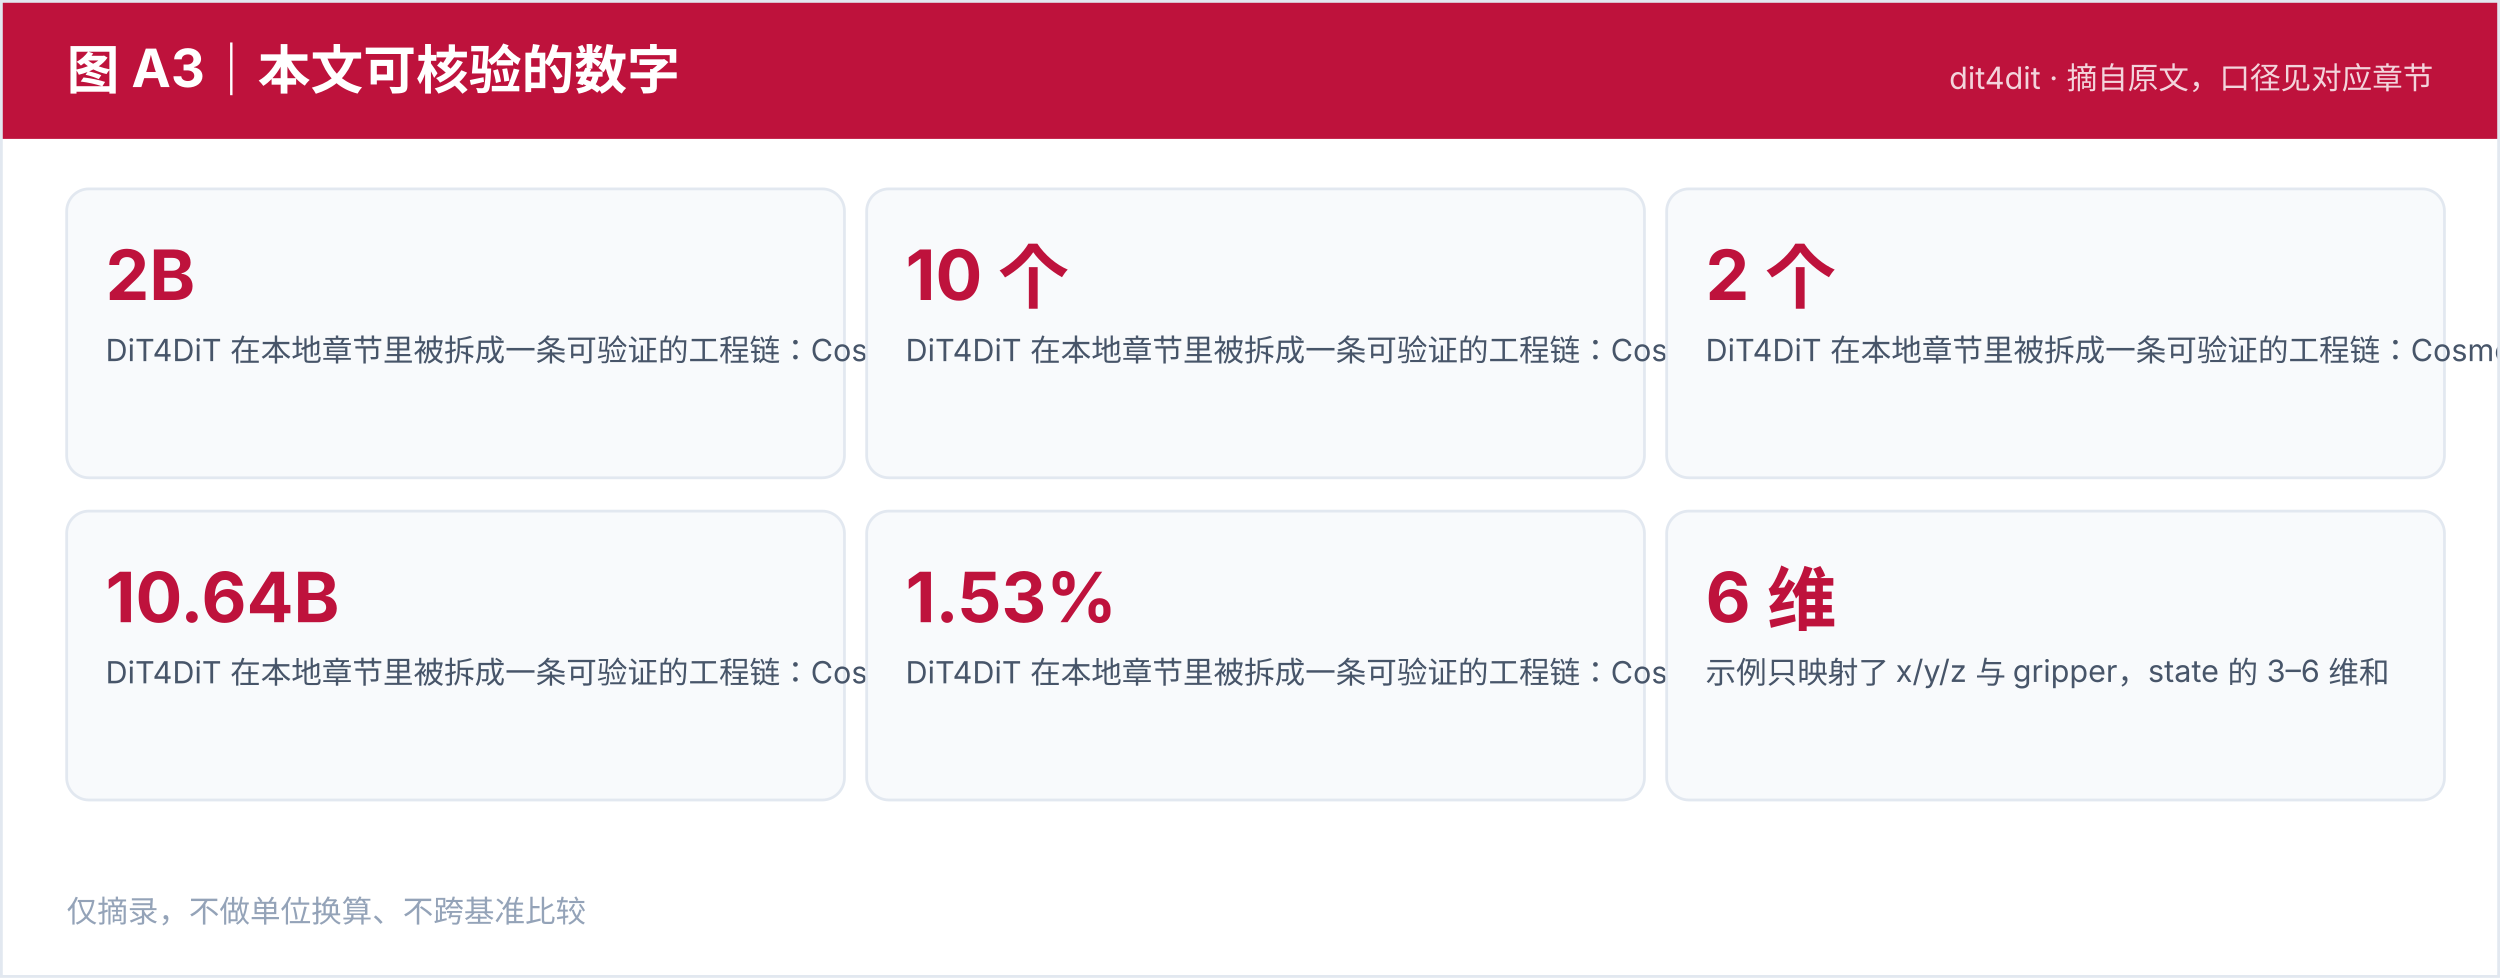
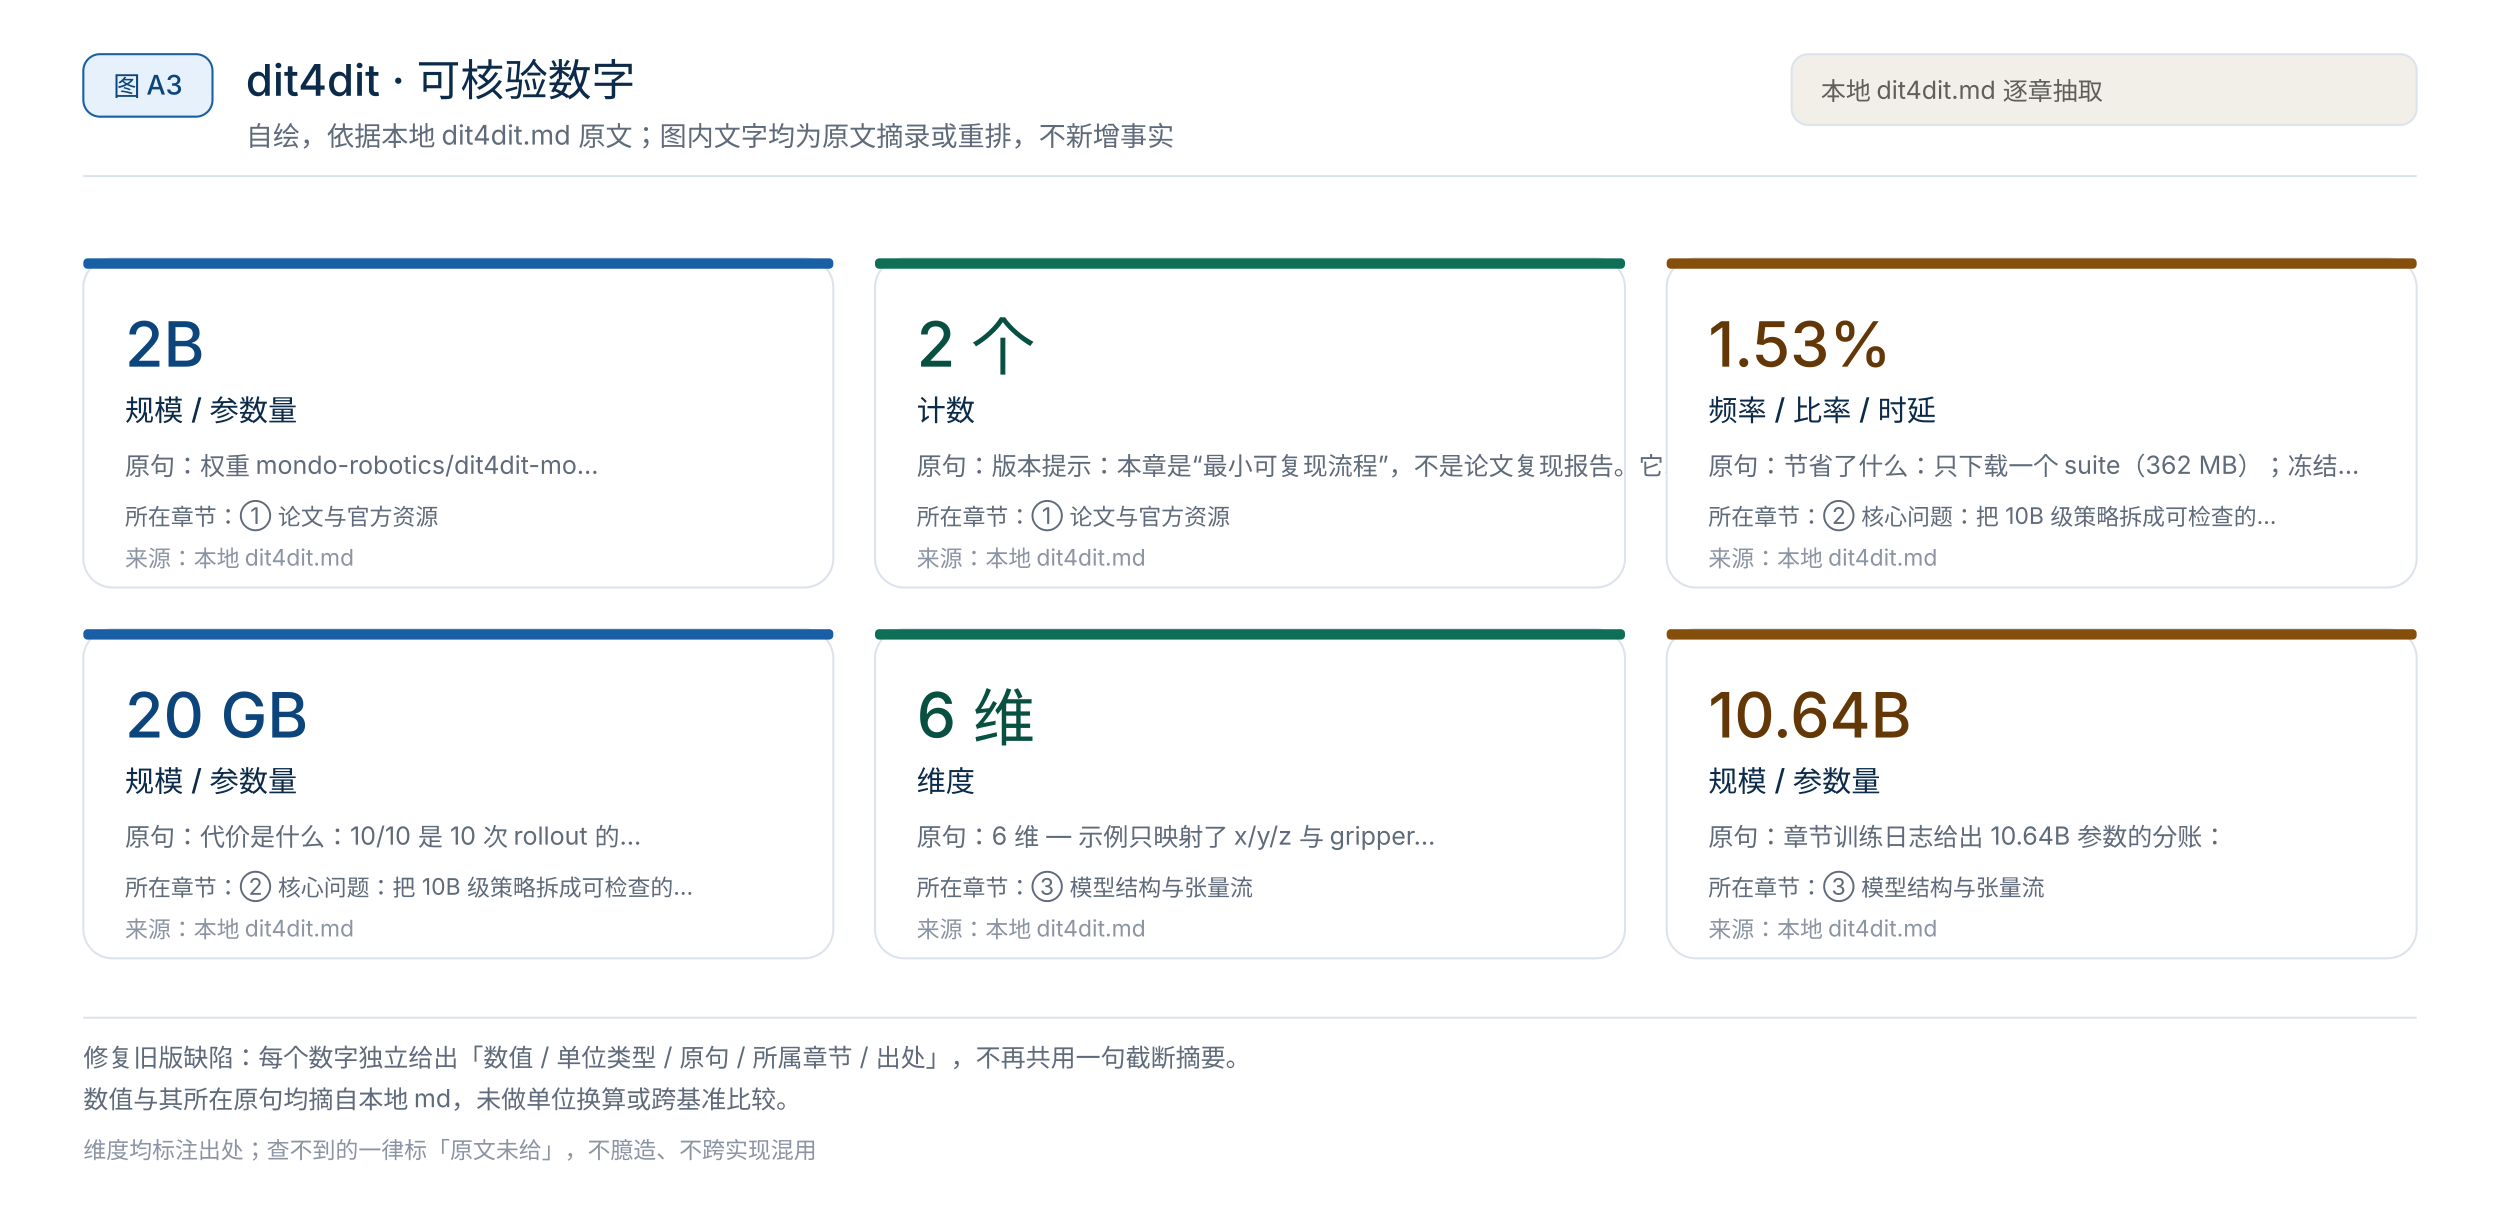
- <svg xmlns="http://www.w3.org/2000/svg" viewBox="0 0 900 352" width="900" height="352" font-family="PingFang SC, -apple-system, BlinkMacSystemFont, Microsoft YaHei, sans-serif">
-   <rect width="900" height="352" fill="#ffffff" />
-   <rect x="0" y="0" width="900" height="50" fill="#be123c" />
-   <text x="24" y="32" font-size="19" fill="#ffffff" font-weight="700" text-anchor="start">图 A3｜本文可核验的数字</text>
-   <text x="876" y="32" font-size="11" fill="#ffffff" font-weight="400" text-anchor="end" opacity="0.82">dit4dit · 摘自原文，口径见对应章节</text>
-   <rect x="24" y="68" width="280" height="104" rx="8" fill="#f8fafc" stroke="#e2e8f0" />
-   <text x="38" y="108" font-size="25" fill="#be123c" font-weight="700" text-anchor="start">2B</text>
-   <text x="38" y="130" font-size="11" fill="#475569" font-weight="400" text-anchor="start">DiT4DiT 在本地章节里被拆成一条可验证的工程链：Cosmos-Pred</text>
-   <rect x="312" y="68" width="280" height="104" rx="8" fill="#f8fafc" stroke="#e2e8f0" />
-   <text x="326" y="108" font-size="25" fill="#be123c" font-weight="700" text-anchor="start">10 个</text>
-   <text x="326" y="130" font-size="11" fill="#475569" font-weight="400" text-anchor="start">DiT4DiT 在本地章节里被拆成一条可验证的工程链：Cosmos-Pred</text>
-   <rect x="600" y="68" width="280" height="104" rx="8" fill="#f8fafc" stroke="#e2e8f0" />
-   <text x="614" y="108" font-size="25" fill="#be123c" font-weight="700" text-anchor="start">2 个</text>
-   <text x="614" y="130" font-size="11" fill="#475569" font-weight="400" text-anchor="start">DiT4DiT 在本地章节里被拆成一条可验证的工程链：Cosmos-Pred</text>
-   <rect x="24" y="184" width="280" height="104" rx="8" fill="#f8fafc" stroke="#e2e8f0" />
-   <text x="38" y="224" font-size="25" fill="#be123c" font-weight="700" text-anchor="start">10.64B</text>
-   <text x="38" y="246" font-size="11" fill="#475569" font-weight="400" text-anchor="start">DiT4DiT 在本地章节里被拆成一条可验证的工程链：Cosmos-Pred</text>
-   <rect x="312" y="184" width="280" height="104" rx="8" fill="#f8fafc" stroke="#e2e8f0" />
-   <text x="326" y="224" font-size="25" fill="#be123c" font-weight="700" text-anchor="start">1.53%</text>
-   <text x="326" y="246" font-size="11" fill="#475569" font-weight="400" text-anchor="start">DiT4DiT 在本地章节里被拆成一条可验证的工程链：Cosmos-Pred</text>
-   <rect x="600" y="184" width="280" height="104" rx="8" fill="#f8fafc" stroke="#e2e8f0" />
-   <text x="614" y="224" font-size="25" fill="#be123c" font-weight="700" text-anchor="start">6 维</text>
-   <text x="614" y="246" font-size="11" fill="#475569" font-weight="400" text-anchor="start">示例只映射了 x/y/z 与 gripper，state 的 3–6 维和</text>
-   <text x="24" y="332" font-size="11" fill="#94a3b8" font-weight="400" text-anchor="start">仅摘录，不做单位换算、不跨基准比较</text>
-   <rect x="0.5" y="0.5" width="899" height="351" fill="none" stroke="#e2e8f0" />
+ <svg xmlns="http://www.w3.org/2000/svg" width="1200" height="586" viewBox="0 0 1200 586" role="img">
+   <defs>
+     <marker id="arrow" viewBox="0 0 10 10" refX="8" refY="5" markerWidth="6" markerHeight="6" orient="auto-start-reverse">
+       <path d="M2 1L8 5L2 9" fill="none" stroke="#185FA5" stroke-width="1.6" stroke-linecap="round" stroke-linejoin="round" />
+     </marker>
+   </defs>
+   <rect x="0" y="0" width="1200" height="586" rx="0" fill="#FFFFFF" stroke="#FFFFFF" stroke-width="1" />
+   <text x="118" y="46" font-family="-apple-system,BlinkMacSystemFont,'PingFang SC','Microsoft YaHei',sans-serif" font-size="21" font-weight="500" fill="#0C2B4A" text-anchor="start">dit4dit · 可核验数字</text>
+   <text x="118" y="70" font-family="-apple-system,BlinkMacSystemFont,'PingFang SC','Microsoft YaHei',sans-serif" font-size="13" font-weight="400" fill="#5F6B7A" text-anchor="start">自绘，依据本地 dit4dit.md 原文；图内文字均为原文摘录或重排，不新增事实</text>
+   <rect x="40" y="84" width="1120" height="1" rx="0" fill="#DDE3EC" stroke="#DDE3EC" stroke-width="0" />
+   <rect x="860" y="26" width="300" height="34" rx="8" fill="#F1EFE8" stroke="#DDE3EC" stroke-width="1" />
+   <text x="874" y="48" font-family="-apple-system,BlinkMacSystemFont,'PingFang SC','Microsoft YaHei',sans-serif" font-size="12" font-weight="400" fill="#5F5E5A" text-anchor="start">本地 dit4dit.md 逐章抽取</text>
+   <rect x="40" y="26" width="62" height="30" rx="8" fill="#E6F1FB" stroke="#185FA5" stroke-width="1" />
+   <text x="71" y="46" font-family="-apple-system,BlinkMacSystemFont,'PingFang SC','Microsoft YaHei',sans-serif" font-size="13" font-weight="500" fill="#0C447C" text-anchor="middle">图 A3</text>
+   <rect x="40" y="124" width="360" height="158" rx="14" fill="#FFFFFF" stroke="#DDE3EC" stroke-width="1" />
+   <rect x="40" y="124" width="360" height="5" rx="2" fill="#185FA5" stroke="#185FA5" stroke-width="0" />
+   <text x="60" y="176" font-family="-apple-system,BlinkMacSystemFont,'PingFang SC','Microsoft YaHei',sans-serif" font-size="30" font-weight="500" fill="#0C447C" text-anchor="start">2B</text>
+   <text x="60" y="202" font-family="-apple-system,BlinkMacSystemFont,'PingFang SC','Microsoft YaHei',sans-serif" font-size="14" font-weight="500" fill="#0C2B4A" text-anchor="start">规模 / 参数量</text>
+   <text x="60" y="228" font-family="-apple-system,BlinkMacSystemFont,'PingFang SC','Microsoft YaHei',sans-serif" font-size="12" font-weight="400" fill="#5F6B7A" text-anchor="start">原句：权重 mondo-robotics/dit4dit-mo…</text>
+   <text x="60" y="252" font-family="-apple-system,BlinkMacSystemFont,'PingFang SC','Microsoft YaHei',sans-serif" font-size="11" font-weight="400" fill="#5F6B7A" text-anchor="start">所在章节：① 论文与官方资源</text>
+   <text x="60" y="272" font-family="-apple-system,BlinkMacSystemFont,'PingFang SC','Microsoft YaHei',sans-serif" font-size="11" font-weight="400" fill="#8A94A3" text-anchor="start">来源：本地 dit4dit.md</text>
+   <rect x="420" y="124" width="360" height="158" rx="14" fill="#FFFFFF" stroke="#DDE3EC" stroke-width="1" />
+   <rect x="420" y="124" width="360" height="5" rx="2" fill="#0F6E56" stroke="#0F6E56" stroke-width="0" />
+   <text x="440" y="176" font-family="-apple-system,BlinkMacSystemFont,'PingFang SC','Microsoft YaHei',sans-serif" font-size="30" font-weight="500" fill="#085041" text-anchor="start">2 个</text>
+   <text x="440" y="202" font-family="-apple-system,BlinkMacSystemFont,'PingFang SC','Microsoft YaHei',sans-serif" font-size="14" font-weight="500" fill="#0C2B4A" text-anchor="start">计数</text>
+   <text x="440" y="228" font-family="-apple-system,BlinkMacSystemFont,'PingFang SC','Microsoft YaHei',sans-serif" font-size="12" font-weight="400" fill="#5F6B7A" text-anchor="start">原句：版本提示：本章是“最小可复现流程”，不是论文复现报告。它…</text>
+   <text x="440" y="252" font-family="-apple-system,BlinkMacSystemFont,'PingFang SC','Microsoft YaHei',sans-serif" font-size="11" font-weight="400" fill="#5F6B7A" text-anchor="start">所在章节：① 论文与官方资源</text>
+   <text x="440" y="272" font-family="-apple-system,BlinkMacSystemFont,'PingFang SC','Microsoft YaHei',sans-serif" font-size="11" font-weight="400" fill="#8A94A3" text-anchor="start">来源：本地 dit4dit.md</text>
+   <rect x="800" y="124" width="360" height="158" rx="14" fill="#FFFFFF" stroke="#DDE3EC" stroke-width="1" />
+   <rect x="800" y="124" width="360" height="5" rx="2" fill="#854F0B" stroke="#854F0B" stroke-width="0" />
+   <text x="820" y="176" font-family="-apple-system,BlinkMacSystemFont,'PingFang SC','Microsoft YaHei',sans-serif" font-size="30" font-weight="500" fill="#633806" text-anchor="start">1.53%</text>
+   <text x="820" y="202" font-family="-apple-system,BlinkMacSystemFont,'PingFang SC','Microsoft YaHei',sans-serif" font-size="14" font-weight="500" fill="#0C2B4A" text-anchor="start">频率 / 比率 / 时延</text>
+   <text x="820" y="228" font-family="-apple-system,BlinkMacSystemFont,'PingFang SC','Microsoft YaHei',sans-serif" font-size="12" font-weight="400" fill="#5F6B7A" text-anchor="start">原句：节省了什么：只下载一个 suite（362 MB）；冻结…</text>
+   <text x="820" y="252" font-family="-apple-system,BlinkMacSystemFont,'PingFang SC','Microsoft YaHei',sans-serif" font-size="11" font-weight="400" fill="#5F6B7A" text-anchor="start">所在章节：② 核心问题：把 10B 级策略拆成可检查的…</text>
+   <text x="820" y="272" font-family="-apple-system,BlinkMacSystemFont,'PingFang SC','Microsoft YaHei',sans-serif" font-size="11" font-weight="400" fill="#8A94A3" text-anchor="start">来源：本地 dit4dit.md</text>
+   <rect x="40" y="302" width="360" height="158" rx="14" fill="#FFFFFF" stroke="#DDE3EC" stroke-width="1" />
+   <rect x="40" y="302" width="360" height="5" rx="2" fill="#185FA5" stroke="#185FA5" stroke-width="0" />
+   <text x="60" y="354" font-family="-apple-system,BlinkMacSystemFont,'PingFang SC','Microsoft YaHei',sans-serif" font-size="30" font-weight="500" fill="#0C447C" text-anchor="start">20 GB</text>
+   <text x="60" y="380" font-family="-apple-system,BlinkMacSystemFont,'PingFang SC','Microsoft YaHei',sans-serif" font-size="14" font-weight="500" fill="#0C2B4A" text-anchor="start">规模 / 参数量</text>
+   <text x="60" y="406" font-family="-apple-system,BlinkMacSystemFont,'PingFang SC','Microsoft YaHei',sans-serif" font-size="12" font-weight="400" fill="#5F6B7A" text-anchor="start">原句：代价是什么：10/10 是 10 次 rollout 的…</text>
+   <text x="60" y="430" font-family="-apple-system,BlinkMacSystemFont,'PingFang SC','Microsoft YaHei',sans-serif" font-size="11" font-weight="400" fill="#5F6B7A" text-anchor="start">所在章节：② 核心问题：把 10B 级策略拆成可检查的…</text>
+   <text x="60" y="450" font-family="-apple-system,BlinkMacSystemFont,'PingFang SC','Microsoft YaHei',sans-serif" font-size="11" font-weight="400" fill="#8A94A3" text-anchor="start">来源：本地 dit4dit.md</text>
+   <rect x="420" y="302" width="360" height="158" rx="14" fill="#FFFFFF" stroke="#DDE3EC" stroke-width="1" />
+   <rect x="420" y="302" width="360" height="5" rx="2" fill="#0F6E56" stroke="#0F6E56" stroke-width="0" />
+   <text x="440" y="354" font-family="-apple-system,BlinkMacSystemFont,'PingFang SC','Microsoft YaHei',sans-serif" font-size="30" font-weight="500" fill="#085041" text-anchor="start">6 维</text>
+   <text x="440" y="380" font-family="-apple-system,BlinkMacSystemFont,'PingFang SC','Microsoft YaHei',sans-serif" font-size="14" font-weight="500" fill="#0C2B4A" text-anchor="start">维度</text>
+   <text x="440" y="406" font-family="-apple-system,BlinkMacSystemFont,'PingFang SC','Microsoft YaHei',sans-serif" font-size="12" font-weight="400" fill="#5F6B7A" text-anchor="start">原句：6 维 — 示例只映射了 x/y/z 与 gripper…</text>
+   <text x="440" y="430" font-family="-apple-system,BlinkMacSystemFont,'PingFang SC','Microsoft YaHei',sans-serif" font-size="11" font-weight="400" fill="#5F6B7A" text-anchor="start">所在章节：③ 模型结构与张量流</text>
+   <text x="440" y="450" font-family="-apple-system,BlinkMacSystemFont,'PingFang SC','Microsoft YaHei',sans-serif" font-size="11" font-weight="400" fill="#8A94A3" text-anchor="start">来源：本地 dit4dit.md</text>
+   <rect x="800" y="302" width="360" height="158" rx="14" fill="#FFFFFF" stroke="#DDE3EC" stroke-width="1" />
+   <rect x="800" y="302" width="360" height="5" rx="2" fill="#854F0B" stroke="#854F0B" stroke-width="0" />
+   <text x="820" y="354" font-family="-apple-system,BlinkMacSystemFont,'PingFang SC','Microsoft YaHei',sans-serif" font-size="30" font-weight="500" fill="#633806" text-anchor="start">10.64B</text>
+   <text x="820" y="380" font-family="-apple-system,BlinkMacSystemFont,'PingFang SC','Microsoft YaHei',sans-serif" font-size="14" font-weight="500" fill="#0C2B4A" text-anchor="start">规模 / 参数量</text>
+   <text x="820" y="406" font-family="-apple-system,BlinkMacSystemFont,'PingFang SC','Microsoft YaHei',sans-serif" font-size="12" font-weight="400" fill="#5F6B7A" text-anchor="start">原句：章节训练日志给出 10.64B 参数的分账：</text>
+   <text x="820" y="430" font-family="-apple-system,BlinkMacSystemFont,'PingFang SC','Microsoft YaHei',sans-serif" font-size="11" font-weight="400" fill="#5F6B7A" text-anchor="start">所在章节：③ 模型结构与张量流</text>
+   <text x="820" y="450" font-family="-apple-system,BlinkMacSystemFont,'PingFang SC','Microsoft YaHei',sans-serif" font-size="11" font-weight="400" fill="#8A94A3" text-anchor="start">来源：本地 dit4dit.md</text>
+   <rect x="40" y="488" width="1120" height="1" rx="0" fill="#DDE3EC" stroke="#DDE3EC" stroke-width="0" />
+   <text x="40" y="512" font-family="-apple-system,BlinkMacSystemFont,'PingFang SC','Microsoft YaHei',sans-serif" font-size="12" font-weight="400" fill="#5F6B7A" text-anchor="start">修复旧版缺陷：每个数字独立给出「数值 / 单位类型 / 原句 / 所属章节 / 出处」，不再共用一句截断摘要。</text>
+   <text x="40" y="532" font-family="-apple-system,BlinkMacSystemFont,'PingFang SC','Microsoft YaHei',sans-serif" font-size="12" font-weight="400" fill="#5F6B7A" text-anchor="start">数值与其所在原句均摘自本地 md，未做单位换算或跨基准比较。</text>
+   <text x="40" y="556" font-family="-apple-system,BlinkMacSystemFont,'PingFang SC','Microsoft YaHei',sans-serif" font-size="11" font-weight="400" fill="#8A94A3" text-anchor="start">维度均标注出处；查不到的一律标「原文未给」，不臆造、不跨实现混用</text>
</svg>
